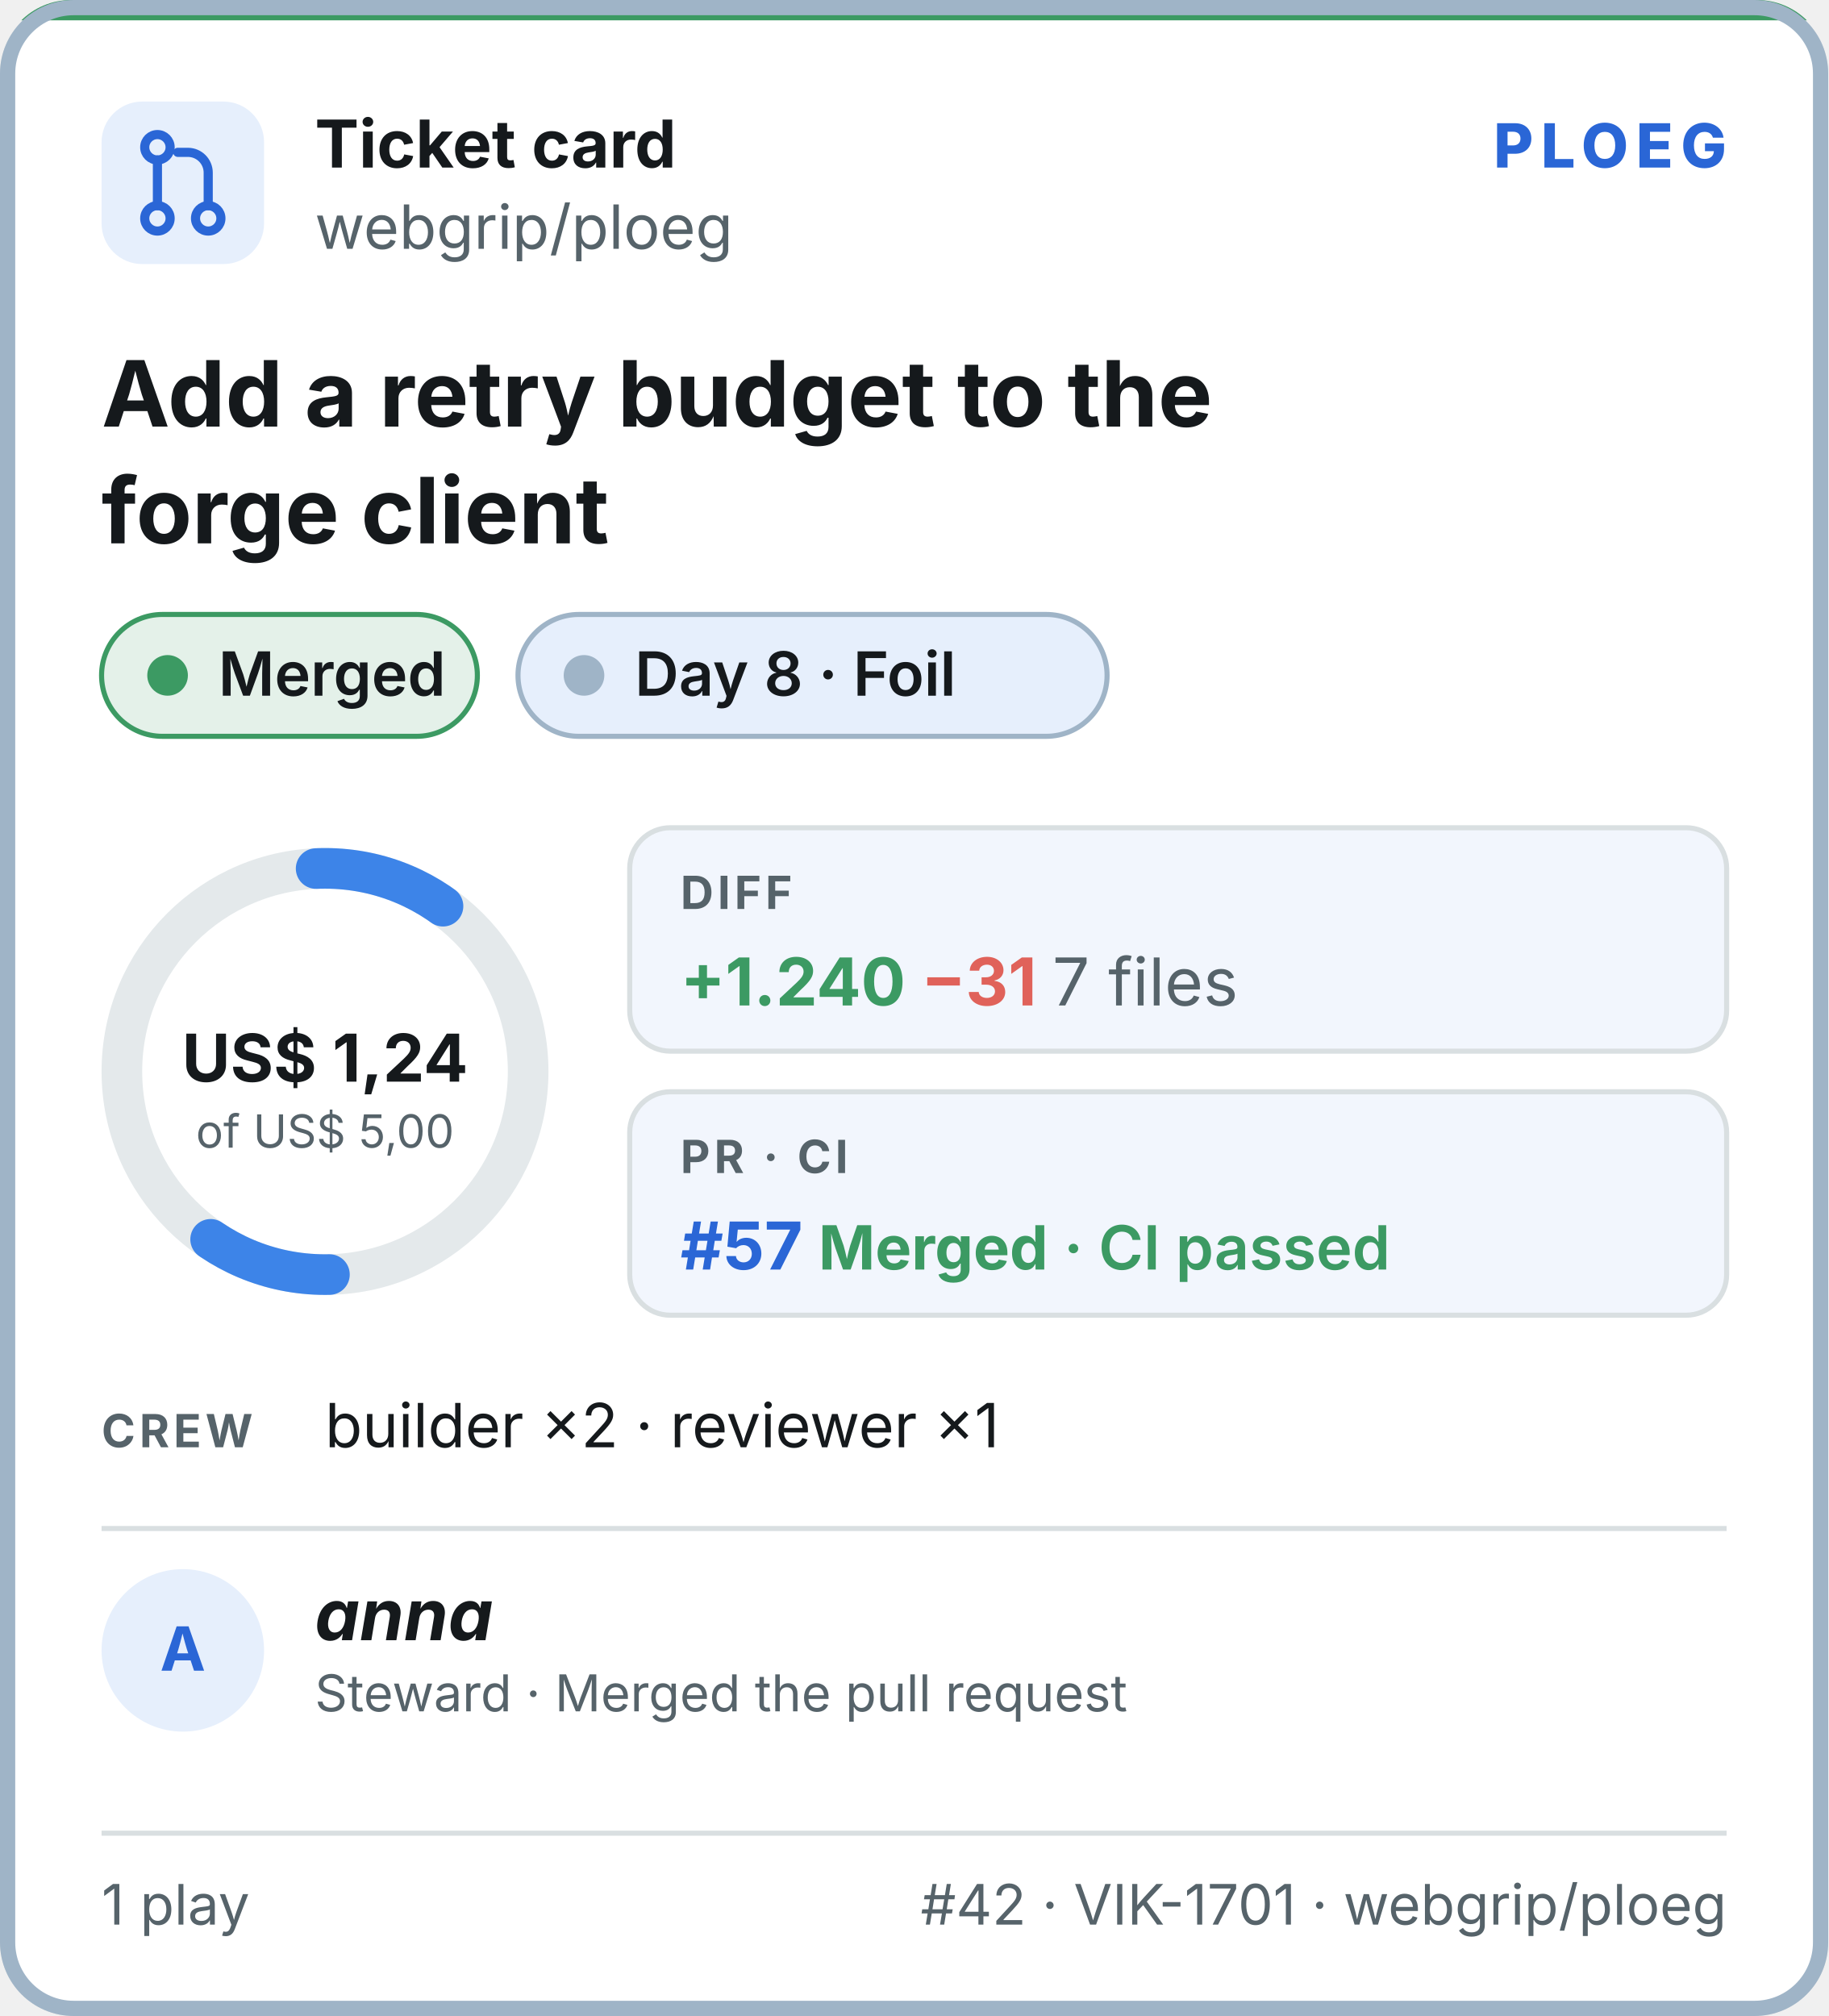
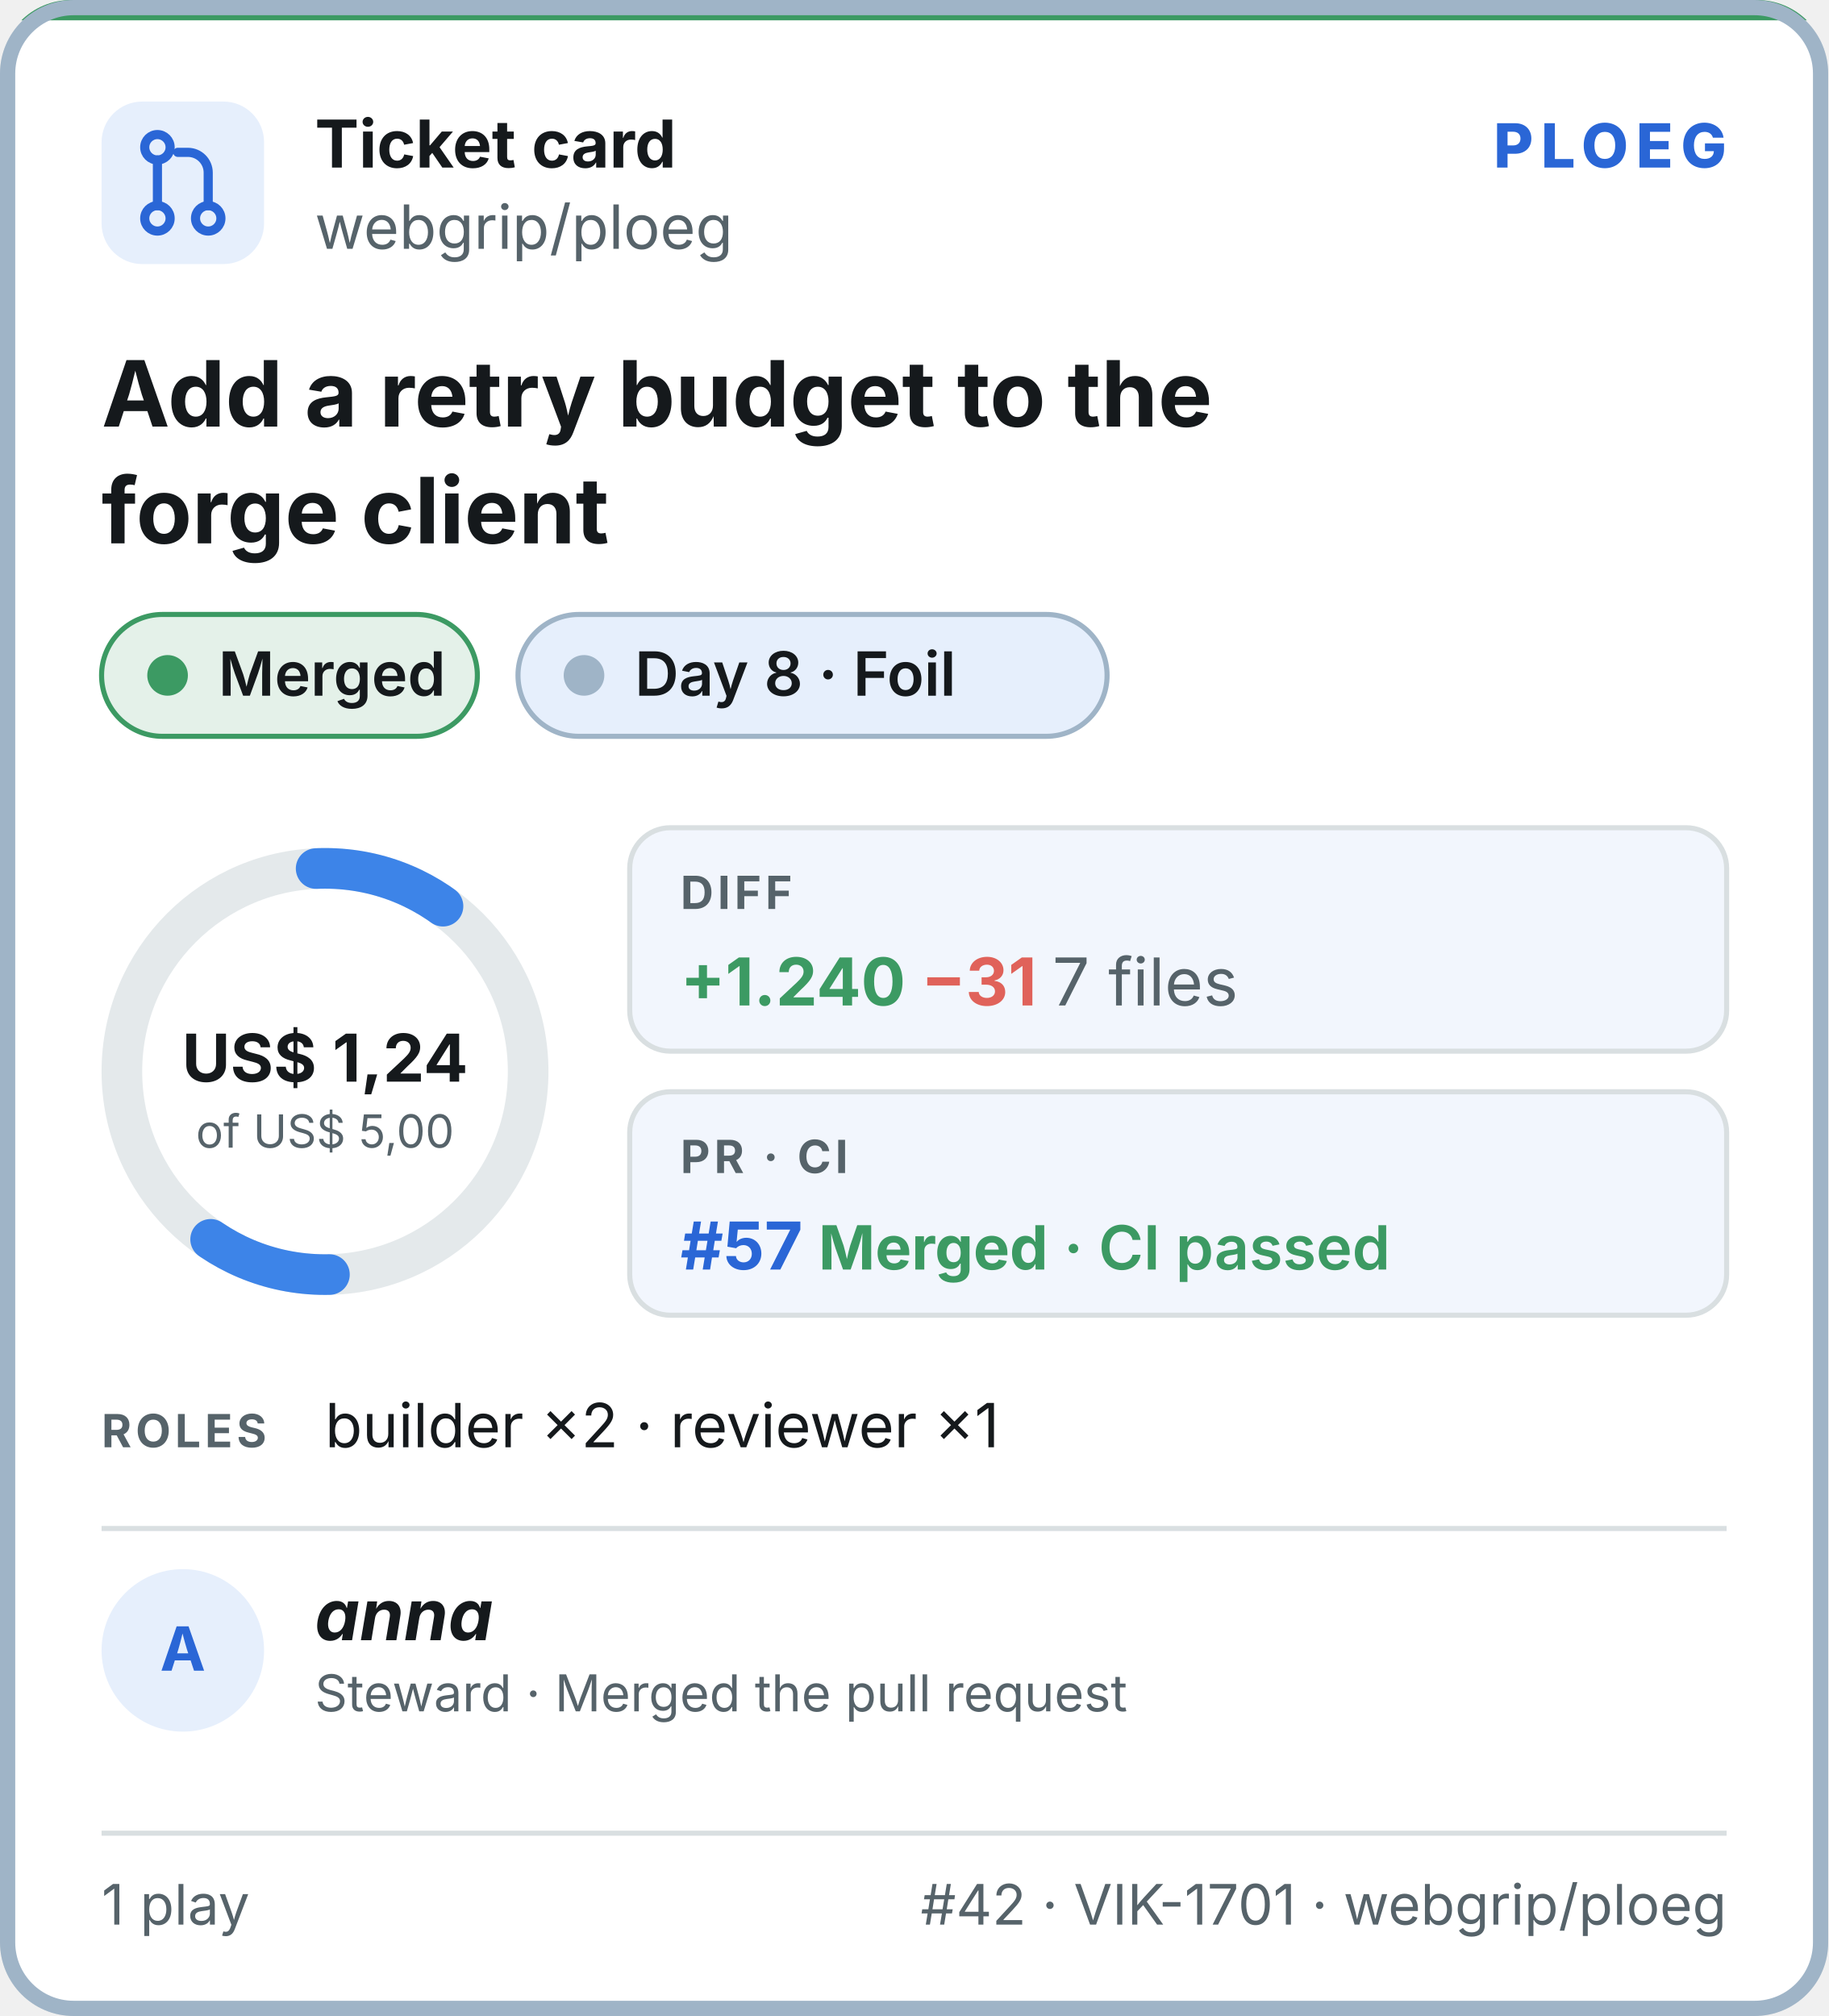
<svg xmlns="http://www.w3.org/2000/svg" width="360" height="397" viewBox="0 0 360 397" role="img" aria-labelledby="card-title card-desc">
  <defs>
    <clipPath id="card-clip">
      <rect x="0" y="0" width="360" height="397" rx="14" />
    </clipPath>
    <linearGradient id="card-sheen" x1="0" y1="0" x2="1" y2="1">
      <stop offset="0" stop-color="#FFFFFF" stop-opacity="0" />
      <stop offset="0.5" stop-color="#9FB4C7" stop-opacity="0.16" />
      <stop offset="1" stop-color="#FFFFFF" stop-opacity="0" />
    </linearGradient>
  </defs>
  <g font-family="Inter, -apple-system, 'Segoe UI', Roboto, Helvetica, Arial, sans-serif">
    <rect x="0.5" y="0.5" width="359" height="396" rx="14" fill="#FFFFFF" stroke="#D9DFE1" />
    <g clip-path="url(#card-clip)">
      <rect x="0" y="0" width="360" height="4" fill="#3C9A63" />
    </g>
    <rect x="1.5" y="1.5" width="357" height="394" rx="13" fill="none" stroke="#9FB4C7" stroke-width="3" data-finish="foil" />
    <rect x="20" y="20" width="32" height="32" rx="8" fill="#E6EFFC" />
    <g fill="none" stroke="#2A66D6" stroke-width="1.8" stroke-linecap="round">
      <circle cx="31" cy="29" r="2.5" />
      <circle cx="31" cy="43" r="2.5" />
      <circle cx="41" cy="43" r="2.5" />
      <path d="M31 31.5 V40.5 M41 40.5 V34 a4 4 0 0 0 -4 -4 H35" />
    </g>
    <text x="62" y="33" font-size="13" font-weight="700" fill="#15191C">Ticket card</text>
    <text x="62" y="49" font-size="12" fill="#56636A">webgrip/ploeg</text>
    <text x="340" y="33" font-size="12" font-weight="800" letter-spacing="1.5" text-anchor="end" fill="#2A66D6">PLOEG</text>
    <text x="20" y="84" font-size="18" font-weight="700" fill="#15191C">Add a retry budget to the</text>
    <text x="20" y="107" font-size="18" font-weight="700" fill="#15191C">forge client</text>
    <rect x="20" y="121" width="74" height="24" rx="12" fill="#3C9A63" fill-opacity="0.14" stroke="#3C9A63" />
    <circle cx="33" cy="133" r="4" fill="#3C9A63" />
    <text x="43" y="137" font-size="12" font-weight="600" fill="#15191C">Merged</text>
    <rect x="102" y="121" width="116" height="24" rx="12" fill="#E6EFFC" stroke="#9FB4C7" />
    <circle cx="115" cy="133" r="4" fill="#9FB4C7" />
    <text x="125" y="137" font-size="12" font-weight="600" fill="#15191C">Day 8 · Foil</text>
    <circle cx="64" cy="211" r="40" fill="none" stroke="#E4E9EB" stroke-width="8" />
    <circle cx="64" cy="211" r="40" fill="none" stroke="#3D84E8" stroke-width="8" stroke-linecap="round" pathLength="100" stroke-dasharray="24.8 100" transform="rotate(-90 64 211)" />
    <text x="64" y="213" font-size="13" font-weight="700" text-anchor="middle" fill="#15191C">US$ 1,24</text>
    <text x="64" y="226" font-size="9" text-anchor="middle" fill="#56636A">of US$ 5,00</text>
    <rect x="124" y="163" width="216" height="44" rx="8" fill="#E6EFFC" fill-opacity="0.5" stroke="#D9DFE1" />
    <text x="134" y="179" font-size="9" font-weight="700" letter-spacing="0.8" fill="#56636A">DIFF</text>
    <text x="134" y="198" font-size="13" font-weight="700">
      <tspan fill="#3C9A63">+1.240</tspan>
      <tspan fill="#E0625A">−31</tspan>
      <tspan font-weight="400" fill="#56636A">7 files</tspan>
    </text>
    <rect x="124" y="215" width="216" height="44" rx="8" fill="#E6EFFC" fill-opacity="0.5" stroke="#D9DFE1" />
    <text x="134" y="231" font-size="9" font-weight="700" letter-spacing="0.8" fill="#56636A">PR · CI</text>
    <text x="134" y="250" font-size="13" font-weight="700" fill="#2A66D6">#57 <tspan font-size="12" fill="#3C9A63">Merged</tspan>
      <tspan font-size="12" font-weight="600" fill="#3C9A63">· CI passed</tspan>
    </text>
-     <text x="20" y="285" font-size="9" font-weight="700" letter-spacing="0.8" fill="#56636A">CREW</text>
+     <text x="20" y="285" font-size="9" font-weight="700" letter-spacing="0.8" fill="#56636A">ROLES</text>
    <text x="64" y="285" font-size="12" fill="#15191C">builder ×2 · reviewer ×1</text>
    <line x1="20" y1="301" x2="340" y2="301" stroke="#D9DFE1" />
    <circle cx="36" cy="325" r="16" fill="#E6EFFC" />
    <text x="36" y="329" font-size="12" font-weight="700" text-anchor="middle" fill="#2A66D6">A</text>
    <text x="62" y="323" font-size="14" font-weight="700" font-style="italic" fill="#15191C">anna</text>
    <text x="62" y="337" font-size="10" fill="#56636A">Steward · Merged the pull request</text>
    <line x1="20" y1="361" x2="340" y2="361" stroke="#D9DFE1" />
    <text x="20" y="379" font-size="11" fill="#56636A">1 play</text>
    <text x="340" y="379" font-size="11" text-anchor="end" fill="#56636A">#42 · VIK-1701 · webgrip/ploeg</text>
  </g>
</svg>
